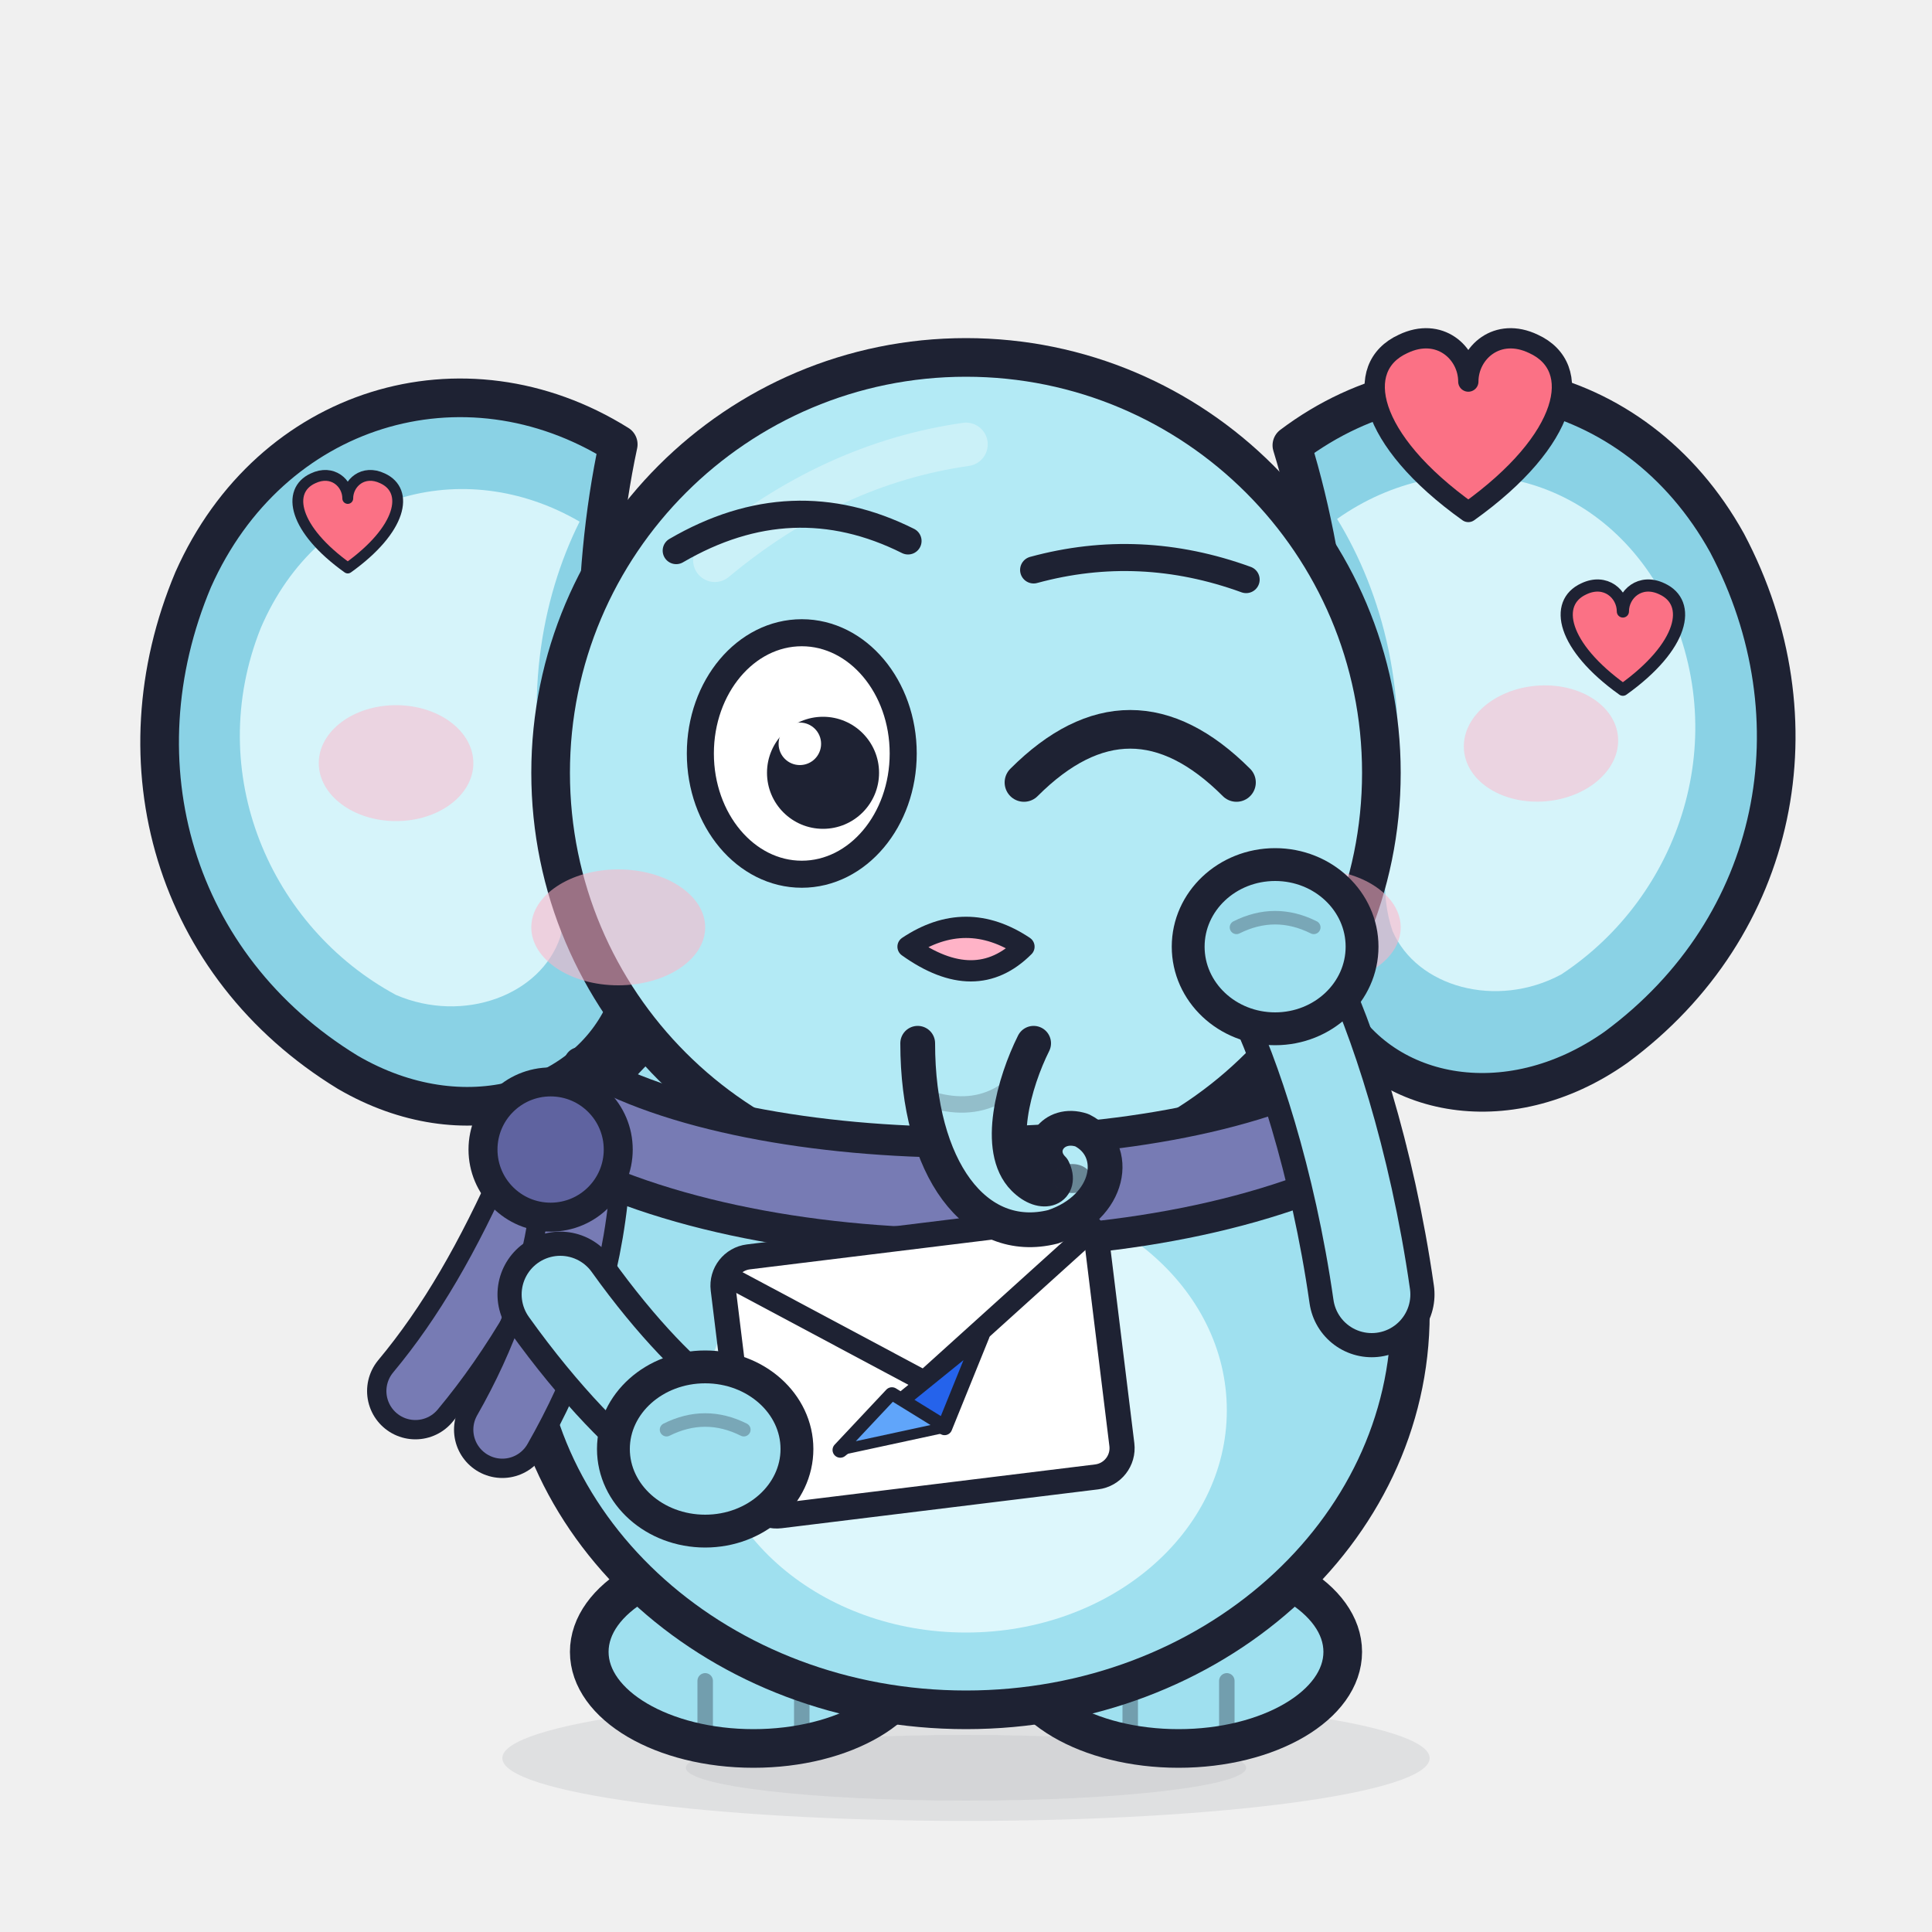
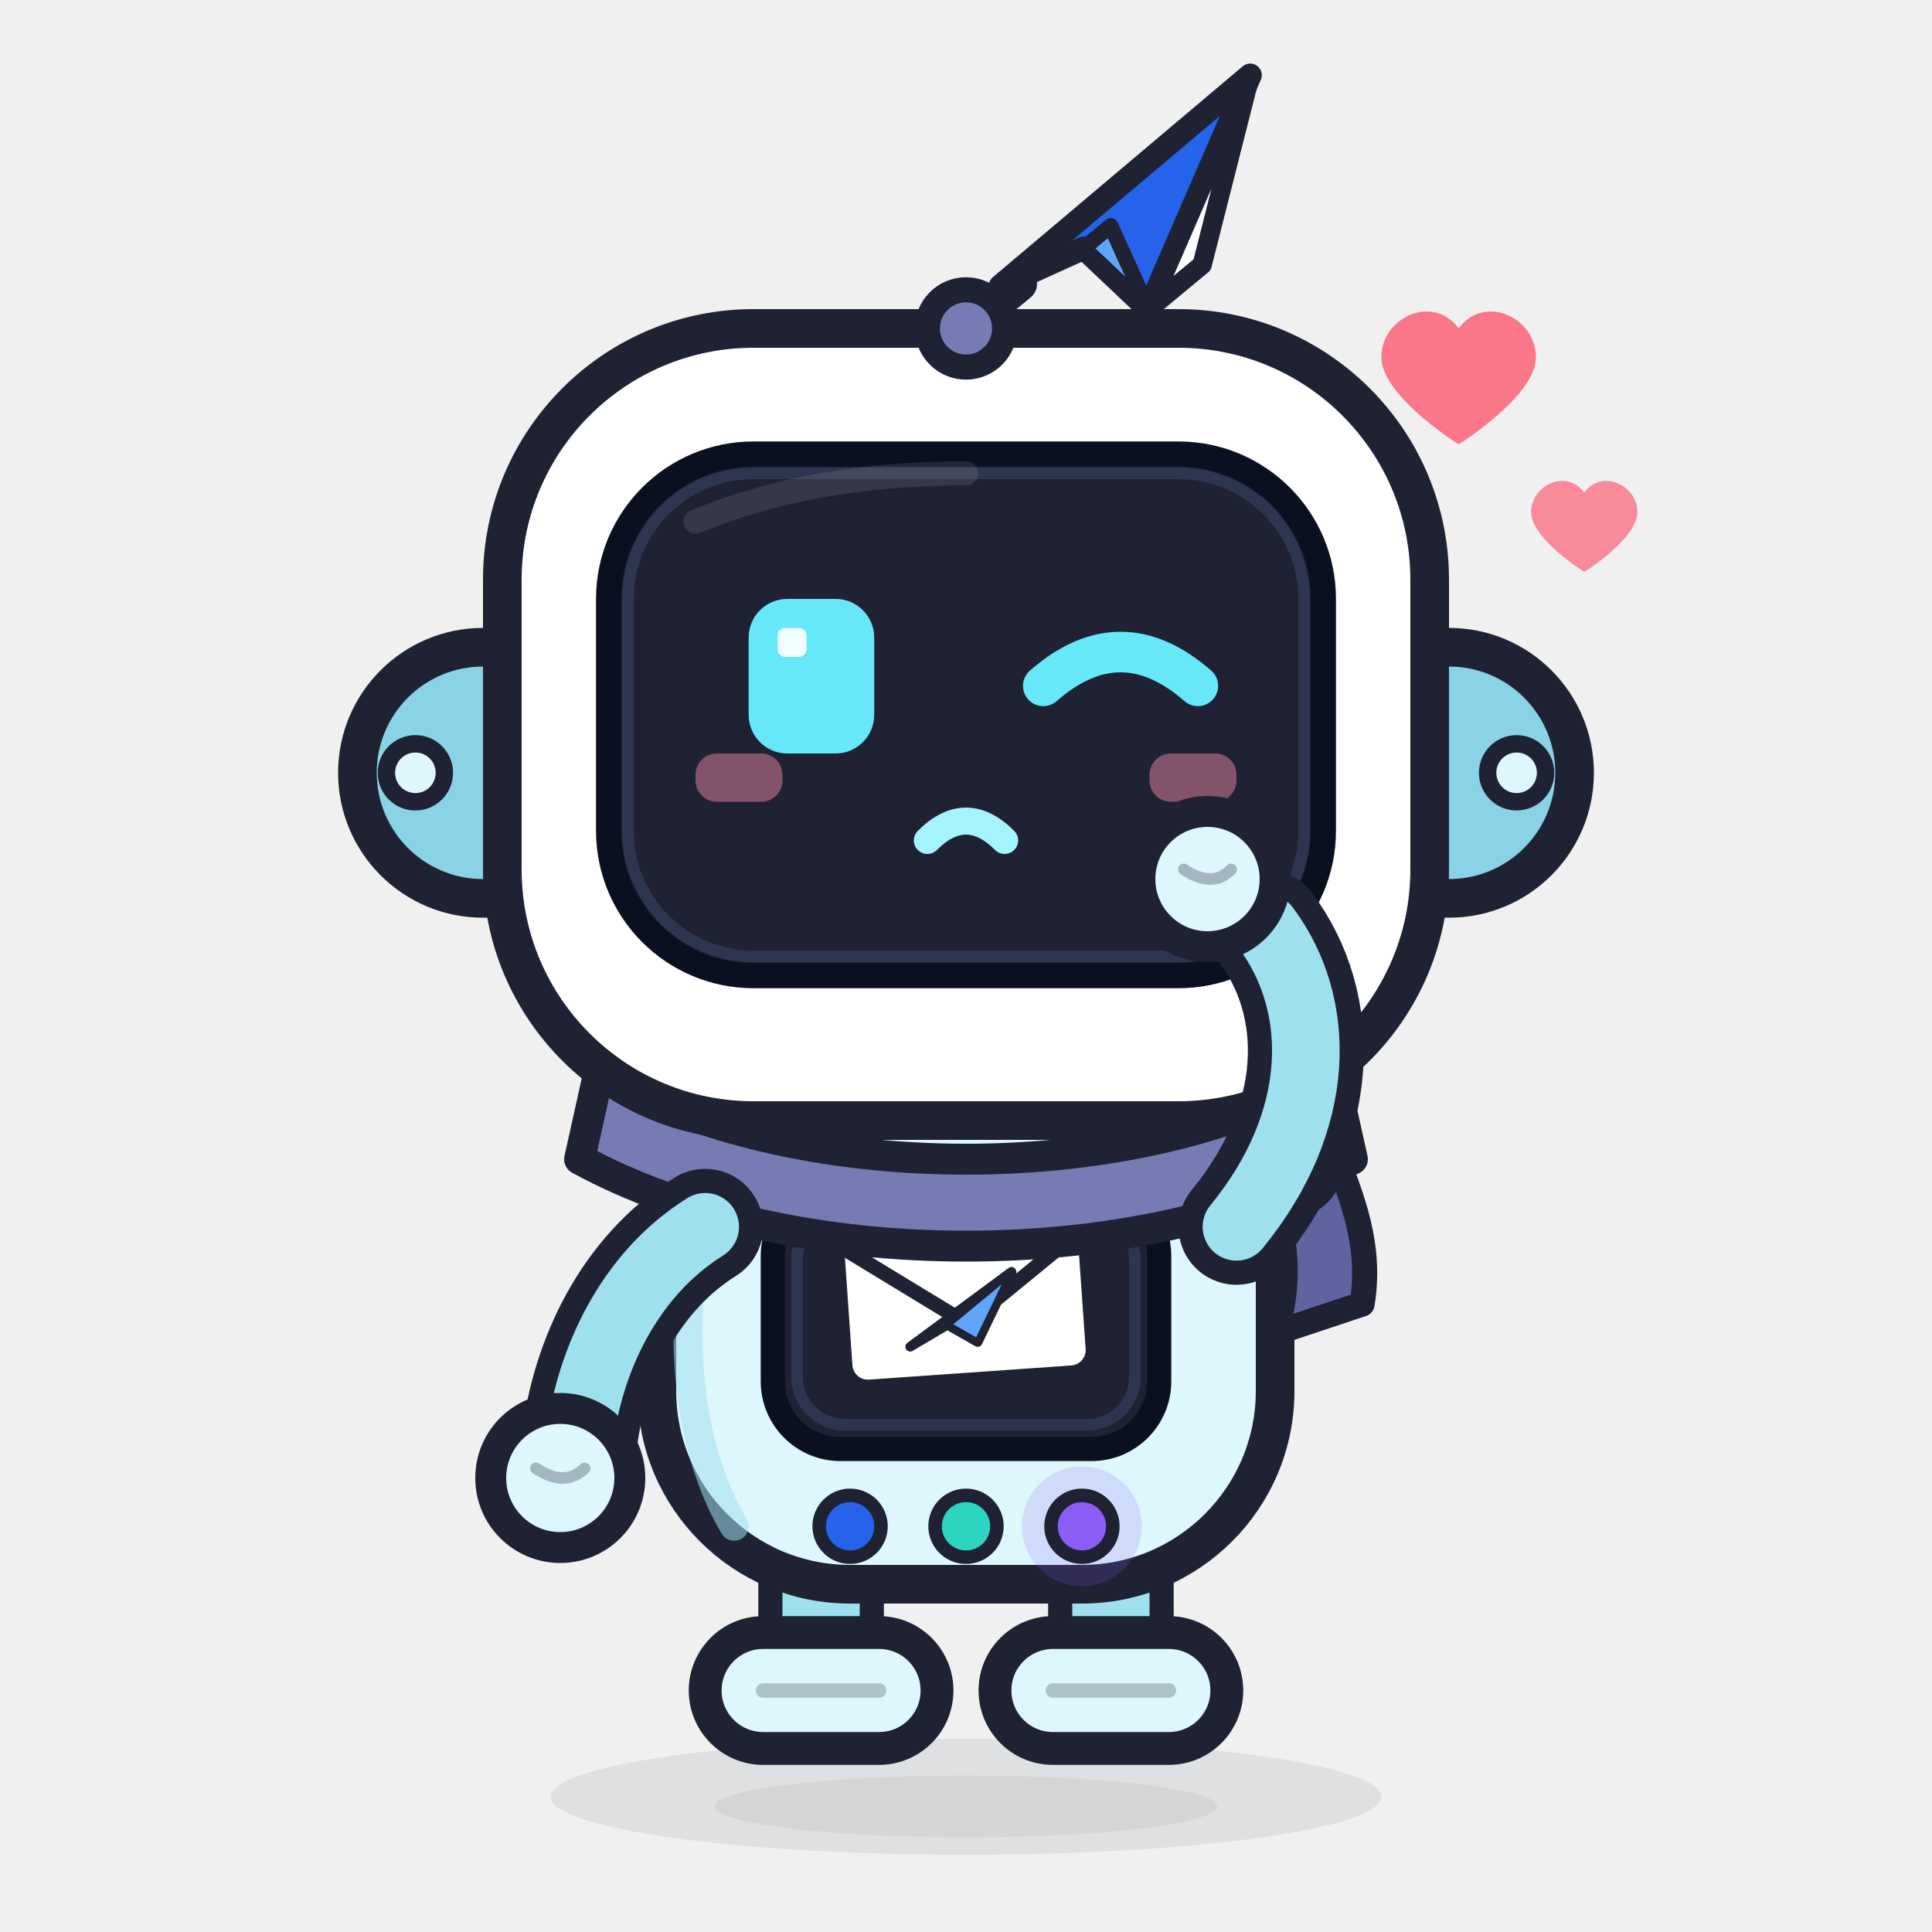
<svg xmlns="http://www.w3.org/2000/svg" width="88" height="88" viewBox="0 0 200 200" role="img" aria-labelledby="petTitle petDesc">
  <g stroke-linecap="round" stroke-linejoin="round">
-     <ellipse cx="100" cy="182" rx="48" ry="6.5" fill="#1E2233" opacity=".08" />
-     <ellipse cx="100" cy="183" rx="29" ry="3.4" fill="#1E2233" opacity=".06" />
-     <g fill="#9FE0EF" stroke="#1E2233" stroke-width="4">
-       <ellipse cx="78" cy="171" rx="17" ry="10" />
-       <ellipse cx="122" cy="171" rx="17" ry="10" />
+     <ellipse cx="100" cy="186" rx="43" ry="6" fill="#1E2233" opacity=".08" />
+     <ellipse cx="100" cy="187" rx="26" ry="3.2" fill="#1E2233" opacity=".06" />
+     <g>
+       <path d="M85 158 L85 172" fill="none" stroke="#1E2233" stroke-width="13" />
+       <path d="M85 158 L85 172" fill="none" stroke="#9FE0EF" stroke-width="8" />
+       <path d="M115 158 L115 172" fill="none" stroke="#1E2233" stroke-width="13" />
+       <path d="M115 158 L115 172" fill="none" stroke="#9FE0EF" stroke-width="8" />
+       <rect x="73" y="169" width="24" height="12" rx="6" fill="#DDF7FC" stroke="#1E2233" stroke-width="3.4" />
+       <rect x="103" y="169" width="24" height="12" rx="6" fill="#DDF7FC" stroke="#1E2233" stroke-width="3.4" />
+       <path d="M79 175 H91" fill="none" stroke="#1E2233" stroke-width="1.5" opacity=".25" />
+       <path d="M109 175 H121" fill="none" stroke="#1E2233" stroke-width="1.5" opacity=".25" />
    </g>
-     <g fill="none" stroke="#1E2233" stroke-width="1.6" opacity=".35">
-       <path d="M73 174v5" />
-       <path d="M83 174v5" />
-       <path d="M117 174v5" />
-       <path d="M127 174v5" />
+     <rect x="68" y="110" width="64" height="54" rx="20" fill="#DDF7FC" stroke="#1E2233" stroke-width="4" />
+     <path d="M74 122 C70 132 70 148 76 158" fill="none" stroke="#9FE0EF" stroke-width="3" opacity=".55" />
+     <g>
+       <rect x="80" y="123" width="40" height="27" rx="7" fill="#1E2233" stroke="#0B1020" stroke-width="2.5" />
+       <rect x="82.5" y="125.5" width="35" height="22" rx="5" fill="none" stroke="#3B4664" stroke-width="1.2" opacity=".55" />
+       <g transform="rotate(-4 100 136)">
+         <rect x="87" y="127" width="26" height="16" rx="2.5" fill="#FFFFFF" stroke="#1E2233" stroke-width="1.8" />
+         <path d="M88 128.5 L100 137 L112 128.5" fill="none" stroke="#1E2233" stroke-width="1.5" />
+         <path d="M94 139 L105 132 L101 139 L98 137 Z" fill="#2563EB" stroke="#1E2233" stroke-width="1" />
+         <path d="M98 137 L105 132 L101 139 Z" fill="#60A5FA" stroke="#1E2233" stroke-width=".7" />
+       </g>
+       <circle cx="88" cy="158" r="3.2" fill="#2563EB" opacity="1" stroke="#1E2233" stroke-width="1.4" />
+       <circle cx="100" cy="158" r="3.2" fill="#2DD4BF" opacity="1" stroke="#1E2233" stroke-width="1.4" />
+       <circle cx="112" cy="158" r="6.2" fill="#8B5CF6" opacity=".18" />
+       <circle cx="112" cy="158" r="3.2" fill="#8B5CF6" opacity="1" stroke="#1E2233" stroke-width="1.4" />
    </g>
-     <ellipse cx="100" cy="136" rx="46" ry="41" fill="#9FE0EF" stroke="#1E2233" stroke-width="4" />
-     <ellipse cx="100" cy="146" rx="27" ry="23" fill="#DDF7FC" />
-     <g transform="rotate(0 64 72)">
-       <path d="M64 46 C48 36 28 42 20 60 C12 79 18 100 36 111 C48 118 61 114 65 104 C66 100 66 96 65 92 C61 77 61 60 64 46 Z" fill="#8AD2E5" stroke="#1E2233" stroke-width="4" />
-       <path d="M60 54 C48 47 33 51 27 65 C21 80 28 96 41 103 C48 106 56 103 58 97 C59 93 58 89 57 85 C54 73 56 62 60 54 Z" fill="#D6F4FA" />
-       <ellipse cx="41" cy="79" rx="8" ry="6" fill="#FFB3C7" opacity=".5" />
+     <g>
+       <path d="M62 111 C82 123 118 123 138 111 L140 120 C118 132 82 132 60 120 Z" fill="#777BB4" stroke="#1E2233" stroke-width="3.2" />
+       <path d="M130 120 C133 126 134 132 132 138 L141 135 C142 129 140 124 138 119 Z" fill="#5F63A0" stroke="#1E2233" stroke-width="2.6" />
+       <circle cx="133" cy="120" r="5" fill="#5F63A0" stroke="#1E2233" stroke-width="2.6" />
    </g>
-     <g transform="rotate(-5 136 72)">
-       <path d="M136 46 C152 36 172 42 180 60 C188 79 182 100 164 111 C152 118 139 114 135 104 C134 100 134 96 135 92 C139 77 139 60 136 46 Z" fill="#8AD2E5" stroke="#1E2233" stroke-width="4" />
-       <path d="M140 54 C152 47 167 51 173 65 C179 80 172 96 159 103 C152 106 144 103 142 97 C141 93 142 89 143 85 C146 73 144 62 140 54 Z" fill="#D6F4FA" />
-       <ellipse cx="159" cy="79" rx="8" ry="6" fill="#FFB3C7" opacity=".5" />
+     <g>
+       <circle cx="50" cy="80" r="13" fill="#8AD2E5" stroke="#1E2233" stroke-width="4" />
+       <circle cx="150" cy="80" r="13" fill="#8AD2E5" stroke="#1E2233" stroke-width="4" />
+       <circle cx="43" cy="80" r="3" fill="#DDF7FC" stroke="#1E2233" stroke-width="1.8" />
+       <circle cx="157" cy="80" r="3" fill="#DDF7FC" stroke="#1E2233" stroke-width="1.8" />
+       <rect x="52" y="34" width="96" height="82" rx="26" fill="#FFFFFF" stroke="#1E2233" stroke-width="4" />
+       <rect x="63" y="47" width="74" height="54" rx="15" fill="#1E2233" stroke="#0B1020" stroke-width="2.6" />
+       <rect x="65" y="49" width="70" height="50" rx="13" fill="none" stroke="#3B4664" stroke-width="1.2" opacity=".55" />
+       <path d="M72 54 Q84 49 100 49" fill="none" stroke="#FFFFFF" stroke-width="2.5" opacity=".1" />
    </g>
-     <circle cx="100" cy="80" r="43" fill="#B3EAF5" stroke="#1E2233" stroke-width="4" />
-     <path d="M74 58 Q86 48 100 46" fill="none" stroke="#FFFFFF" stroke-width="4.5" opacity=".32" />
-     <ellipse cx="64" cy="96" rx="9" ry="6" fill="#FFB3C7" opacity=".55" />
-     <ellipse cx="136" cy="96" rx="9" ry="6" fill="#FFB3C7" opacity=".55" />
    <g>
-       <ellipse cx="83" cy="78" rx="10.5" ry="12.5" fill="#FFFFFF" stroke="#1E2233" stroke-width="2.8" />
-       <circle cx="85.2" cy="80" r="5.8" fill="#1E2233" />
-       <circle cx="82.8" cy="77" r="2.2" fill="#FFFFFF" />
-       <path d="M106 81 Q117 70 128 81" fill="none" stroke="#1E2233" stroke-width="4" />
+       <rect x="77.5" y="62" width="13" height="16" rx="4" fill="#67E8F9" />
+       <rect x="80.5" y="65" width="3" height="3" rx=".8" fill="#FFFFFF" opacity=".9" />
+       <path d="M108 71 Q116 64 124 71" fill="none" stroke="#67E8F9" stroke-width="4.2" />
+       <path d="M96 87 Q100 83 104 87" fill="none" stroke="#A5F3FC" stroke-width="2.8" />
+       <rect x="72" y="78" width="9" height="5" rx="2.2" fill="#FF8FB1" opacity=".45" />
+       <rect x="119" y="78" width="9" height="5" rx="2.2" fill="#FF8FB1" opacity=".45" />
    </g>
-     <g fill="none" stroke="#1E2233" stroke-width="2.8">
-       <path d="M70 57 Q82 50 94 56" />
-       <path d="M107 59 Q118 56 129 60" />
+     <path d="M73 127 C65 132 61 141 60 149" fill="none" stroke="#1E2233" stroke-width="12" />
+     <path d="M73 127 C65 132 61 141 60 149" fill="none" stroke="#9FE0EF" stroke-width="7" />
+     <circle cx="58" cy="153" r="7.2" fill="#DDF7FC" stroke="#1E2233" stroke-width="3.2" />
+     <path d="M55.48 152 q3 2 5.04 0" fill="none" stroke="#1E2233" stroke-width="1.2" opacity=".3" />
+     <path d="M128 127 C137 116 137 104 131 96" fill="none" stroke="#1E2233" stroke-width="12" />
+     <path d="M128 127 C137 116 137 104 131 96" fill="none" stroke="#9FE0EF" stroke-width="7" />
+     <circle cx="125" cy="91" r="7" fill="#DDF7FC" stroke="#1E2233" stroke-width="3.2" />
+     <path d="M122.55 90 q3 2 4.9 0" fill="none" stroke="#1E2233" stroke-width="1.2" opacity=".3" />
+     <g transform="rotate(-6 100 34)">
+       <path d="M100 34 L106 30" fill="none" stroke="#1E2233" stroke-width="3.6" />
+       <circle cx="100" cy="34" r="4" fill="#777BB4" stroke="#1E2233" stroke-width="2.6" />
+       <g transform="translate(0 5)">
+         <path d="M104 25 L132 6 L119 29 L113 22 Z" fill="#2563EB" stroke="#1E2233" stroke-width="2.4" />
+         <path d="M119 29 L132 6 L125 25 Z" fill="#FFFFFF" stroke="#1E2233" stroke-width="2" />
+         <path d="M113 22 L119 29 L116 20 Z" fill="#60A5FA" stroke="#1E2233" stroke-width="1.6" />
+       </g>
    </g>
-     <path d="M94 98 Q100 94 106 98 Q101 103 94 98 Z" fill="#FFB3C7" stroke="#1E2233" stroke-width="2.2" />
    <g>
-       <path d="M56 122 C52 131 48 138 43 144" fill="none" stroke="#1E2233" stroke-width="10" />
-       <path d="M56 122 C52 131 48 138 43 144" fill="none" stroke="#777BB4" stroke-width="6" />
-       <path d="M60 124 C59 133 56 141 52 148" fill="none" stroke="#1E2233" stroke-width="10" />
-       <path d="M60 124 C59 133 56 141 52 148" fill="none" stroke="#777BB4" stroke-width="6" />
-       <path d="M60 110 C78 121 122 121 140 110 L144 119 C122 132 78 132 56 119 Z" fill="#777BB4" stroke="#1E2233" stroke-width="3.2" />
-       <circle cx="57" cy="119" r="7" fill="#5F63A0" stroke="#1E2233" stroke-width="3" />
+       <path d="M151 34 c-2.6 -3.6 -8 -1.2 -8 3 c0 4 8 9 8 9 c0 0 8 -5 8 -9 c0 -4.2 -5.4 -6.6 -8 -3 Z" fill="#FB7185" opacity=".95" />
+       <path d="M164 51 c-1.8 -2.5 -5.5 -.8 -5.5 2 c0 2.8 5.5 6.2 5.5 6.2 c0 0 5.5 -3.4 5.5 -6.2 c0 -2.8 -3.7 -4.5 -5.5 -2 Z" fill="#FB7185" opacity=".8" />
    </g>
-     <g transform="rotate(-7 95.5 141.5)">
-       <rect x="76" y="128" width="39" height="27" rx="3" fill="#FFFFFF" stroke="#1E2233" stroke-width="2.6" />
-       <path d="M77 130 L95.5 143 L114 130" fill="none" stroke="#1E2233" stroke-width="2.2" />
-       <path d="M86 149 L102 139 L97 148 L92 144 Z" fill="#2563EB" stroke="#1E2233" stroke-width="1.6" />
-       <path d="M86 149 L92 144 L97 148 Z" fill="#60A5FA" stroke="#1E2233" stroke-width="1.1" />
-     </g>
-     <path d="M58 134 C63 141 68 146 71 148" fill="none" stroke="#1E2233" stroke-width="13" />
-     <path d="M58 134 C63 141 68 146 71 148" fill="none" stroke="#9FE0EF" stroke-width="8" />
-     <ellipse cx="73" cy="150" rx="9.5" ry="8.5" fill="#9FE0EF" stroke="#1E2233" stroke-width="3.4" />
-     <path d="M69 148 q4 -2 8 0" fill="none" stroke="#1E2233" stroke-width="1.4" opacity=".3" />
-     <path d="M95 108 C95 121 101 129 109 127 C115 125 116 119 112 117 C109 116 107 119 109 121 C110 123 108 124 106 122 C103 119 105 112 107 108" fill="#B3EAF5" />
-     <path d="M95 108 C95 121 101 129 109 127 C115 125 116 119 112 117 C109 116 107 119 109 121 C110 123 108 124 106 122 C103 119 105 112 107 108" fill="none" stroke="#1E2233" stroke-width="3.6" />
-     <ellipse cx="111" cy="122" rx="2" ry="1.5" fill="#1E2233" opacity=".5" />
-     <path d="M97 114 Q101 115 104 113" fill="none" stroke="#1E2233" stroke-width="1.7" opacity=".22" />
-     <path d="M142 134 C140 120 136 108 133 102" fill="none" stroke="#1E2233" stroke-width="13" />
-     <path d="M142 134 C140 120 136 108 133 102" fill="none" stroke="#9FE0EF" stroke-width="8" />
-     <ellipse cx="132" cy="98" rx="9" ry="8.5" fill="#9FE0EF" stroke="#1E2233" stroke-width="3.4" />
-     <path d="M128 96 q4 -2 8 0" fill="none" stroke="#1E2233" stroke-width="1.4" opacity=".3" />
-     <path transform="translate(152 44) scale(1.5)" d="M0 6 C-7 1 -8 -4 -4.5 -5.6 C-2 -6.8 0 -5 0 -3 C0 -5 2 -6.8 4.5 -5.6 C8 -4 7 1 0 6 Z" fill="#FB7185" stroke="#1E2233" stroke-width="1.4" />
-     <path transform="translate(168 66) scale(0.9)" d="M0 6 C-7 1 -8 -4 -4.5 -5.6 C-2 -6.8 0 -5 0 -3 C0 -5 2 -6.8 4.5 -5.6 C8 -4 7 1 0 6 Z" fill="#FB7185" stroke="#1E2233" stroke-width="1.4" />
-     <path transform="translate(36 54) scale(0.8)" d="M0 6 C-7 1 -8 -4 -4.5 -5.6 C-2 -6.8 0 -5 0 -3 C0 -5 2 -6.8 4.5 -5.6 C8 -4 7 1 0 6 Z" fill="#FB7185" stroke="#1E2233" stroke-width="1.4" />
  </g>
</svg>
